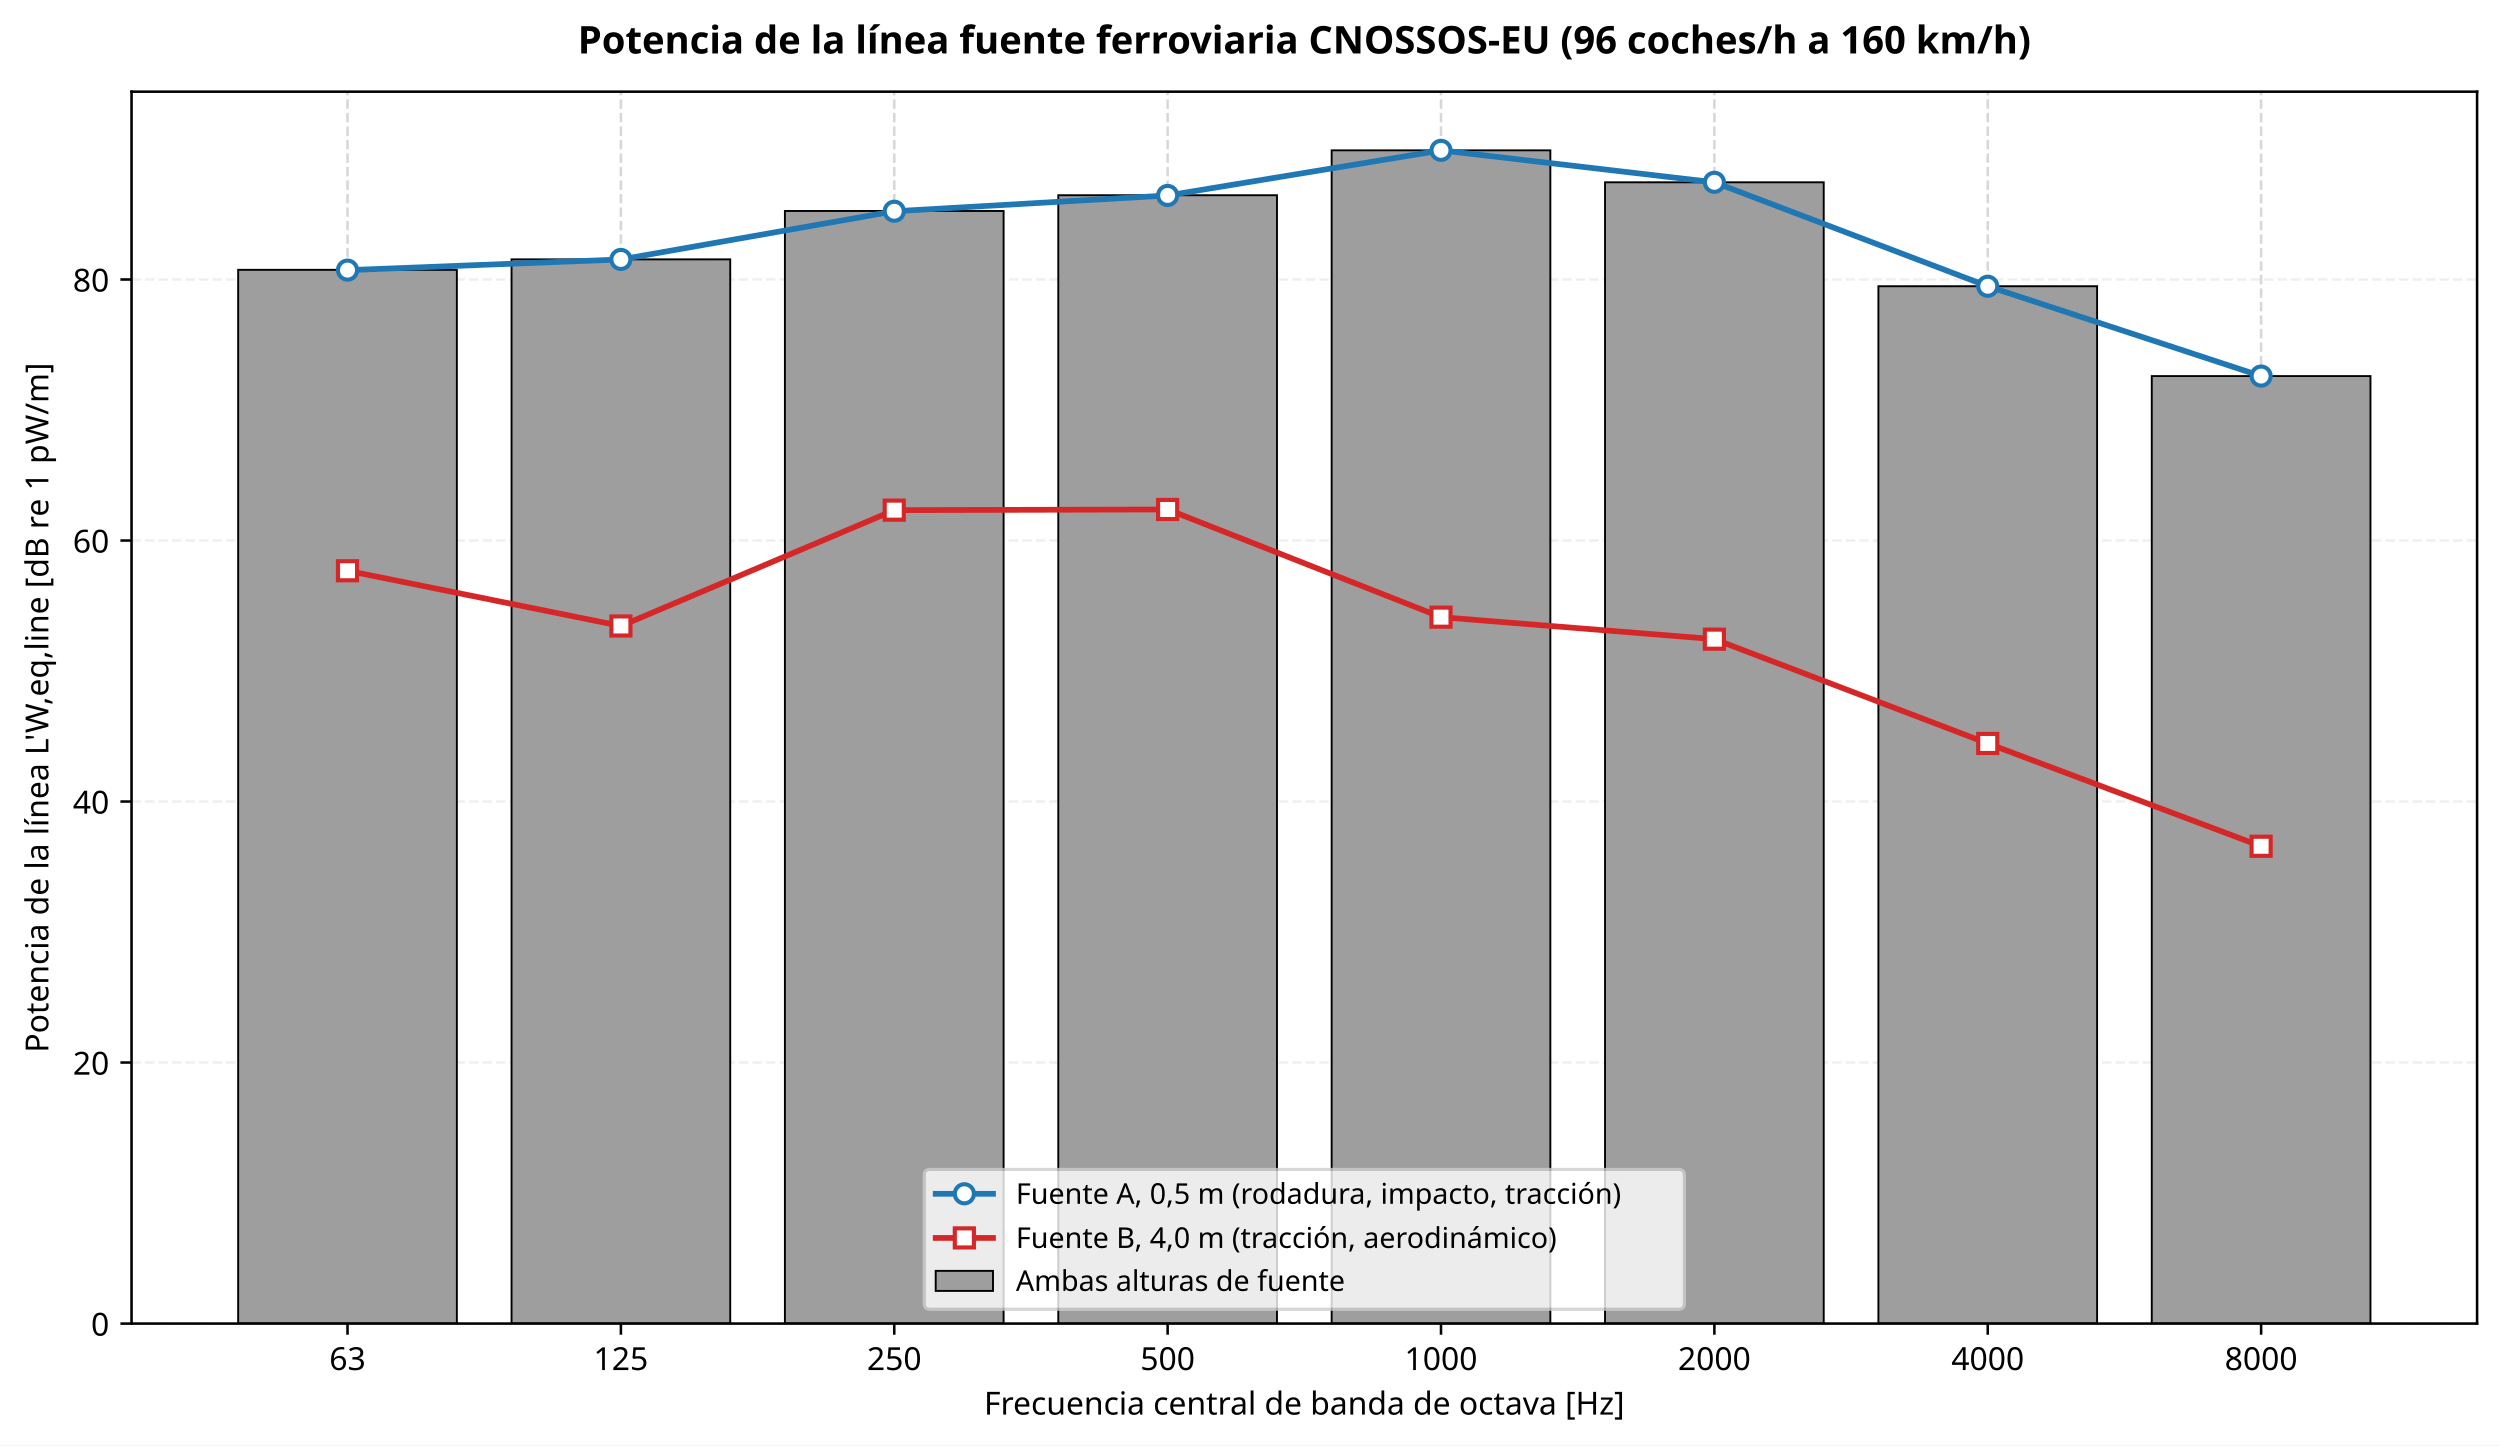
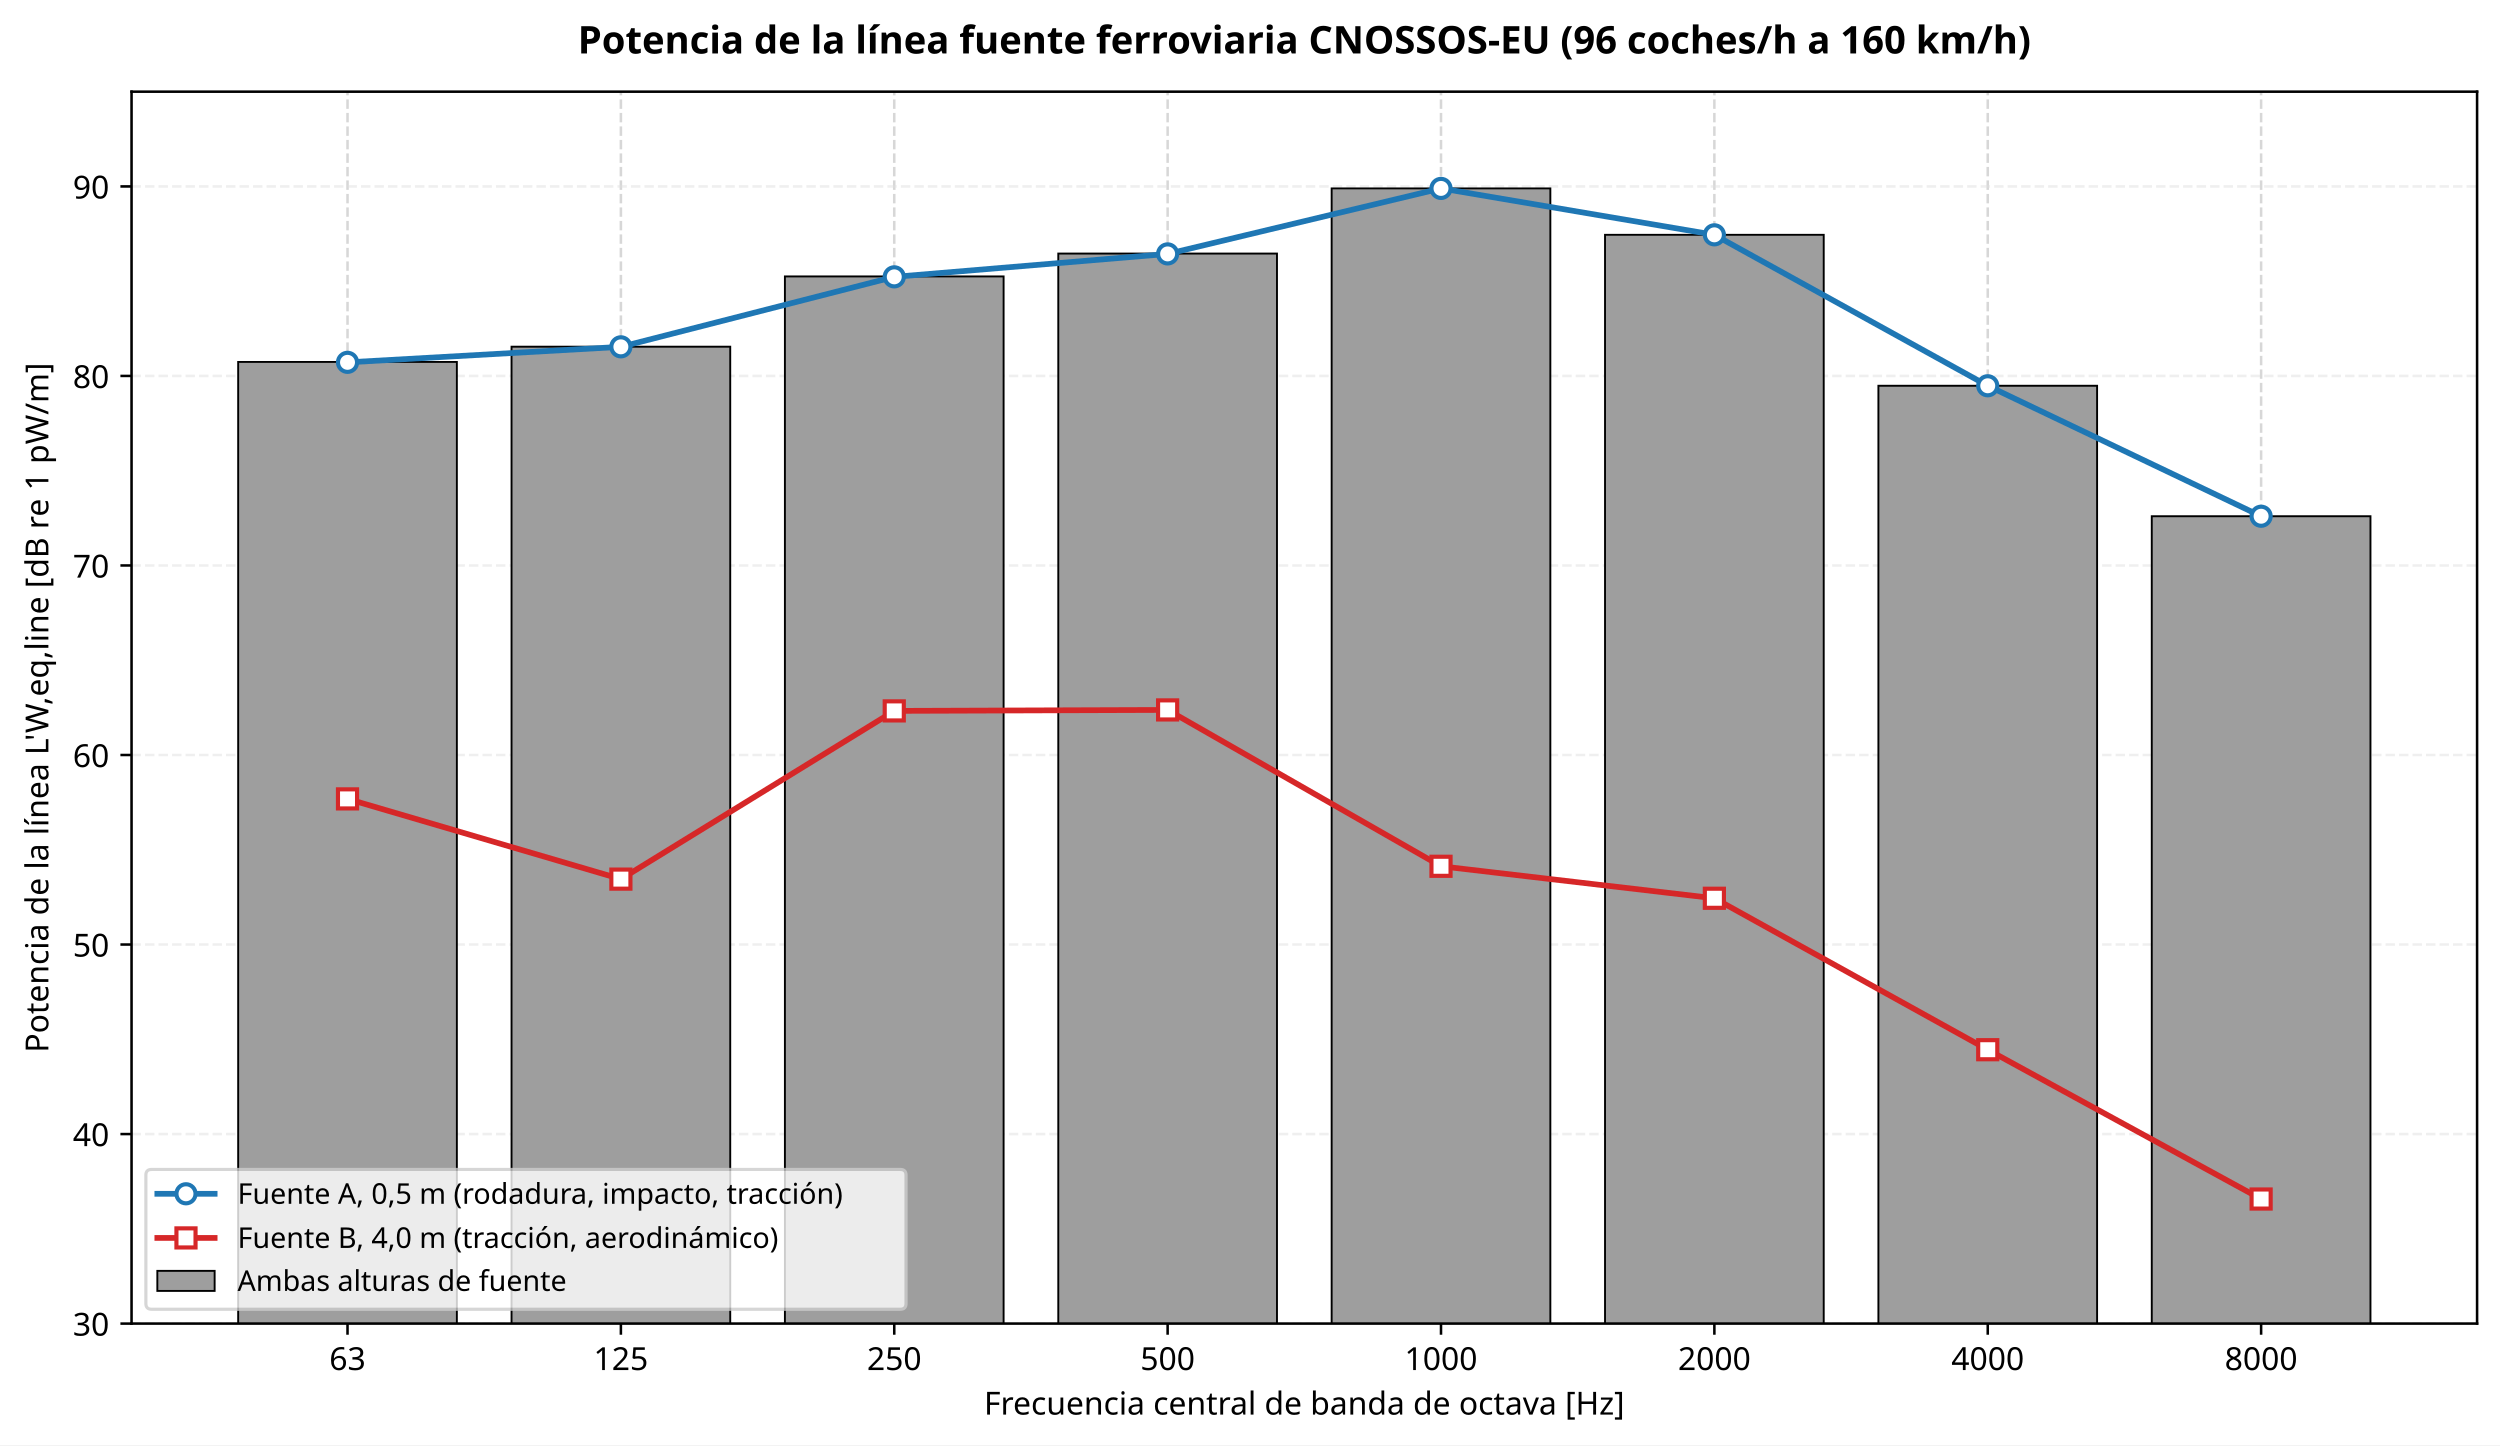
<svg xmlns="http://www.w3.org/2000/svg" xmlns:xlink="http://www.w3.org/1999/xlink" width="785.363pt" height="453.997pt" viewBox="0 0 785.363 453.997" version="1.1">
  <defs>
    <style type="text/css">*{stroke-linejoin: round; stroke-linecap: butt}</style>
  </defs>
  <g id="figure_1">
    <g id="patch_1">
      <path d="M 0 453.997  L 785.363 453.997  L 785.363 0  L 0 0  z " style="fill: #ffffff" />
    </g>
    <g id="axes_1">
      <g id="patch_2">
        <path d="M 41.326 415.796  L 778.163 415.796  L 778.163 28.798  L 41.326 28.798  z " style="fill: #ffffff" />
      </g>
      <g id="matplotlib.axis_1">
        <g id="xtick_1">
          <g id="line2d_1">
            <path d="M 109.17 415.796  L 109.17 28.798  " clip-path="url(#pf40495b0b9)" style="fill: none; stroke-dasharray: 2.96,1.28; stroke-dashoffset: 0; stroke: #b0b0b0; stroke-opacity: 0.5; stroke-width: 0.8" />
          </g>
          <g id="line2d_2">
            <defs>
              <path id="m3d27035b55" d="M 0 0  L 0 3.5  " style="stroke: #000000; stroke-width: 0.8" />
            </defs>
            <g>
              <use xlink:href="#m3d27035b55" x="109.17" y="415.796" style="stroke: #000000; stroke-width: 0.8" />
            </g>
          </g>
          <g id="text_1">
            <text style="font-size: 10px; font-family: sans-serif; text-anchor: middle" x="109.17" y="430.393" transform="rotate(-0 109.1698 430.3934)">63</text>
          </g>
        </g>
        <g id="xtick_2">
          <g id="line2d_3">
            <path d="M 195.048 415.796  L 195.048 28.798  " clip-path="url(#pf40495b0b9)" style="fill: none; stroke-dasharray: 2.96,1.28; stroke-dashoffset: 0; stroke: #b0b0b0; stroke-opacity: 0.5; stroke-width: 0.8" />
          </g>
          <g id="line2d_4">
            <g>
              <use xlink:href="#m3d27035b55" x="195.048" y="415.796" style="stroke: #000000; stroke-width: 0.8" />
            </g>
          </g>
          <g id="text_2">
            <text style="font-size: 10px; font-family: sans-serif; text-anchor: middle" x="195.048" y="430.393" transform="rotate(-0 195.0483 430.3934)">125</text>
          </g>
        </g>
        <g id="xtick_3">
          <g id="line2d_5">
            <path d="M 280.927 415.796  L 280.927 28.798  " clip-path="url(#pf40495b0b9)" style="fill: none; stroke-dasharray: 2.96,1.28; stroke-dashoffset: 0; stroke: #b0b0b0; stroke-opacity: 0.5; stroke-width: 0.8" />
          </g>
          <g id="line2d_6">
            <g>
              <use xlink:href="#m3d27035b55" x="280.927" y="415.796" style="stroke: #000000; stroke-width: 0.8" />
            </g>
          </g>
          <g id="text_3">
            <text style="font-size: 10px; font-family: sans-serif; text-anchor: middle" x="280.927" y="430.393" transform="rotate(-0 280.9268 430.3934)">250</text>
          </g>
        </g>
        <g id="xtick_4">
          <g id="line2d_7">
            <path d="M 366.805 415.796  L 366.805 28.798  " clip-path="url(#pf40495b0b9)" style="fill: none; stroke-dasharray: 2.96,1.28; stroke-dashoffset: 0; stroke: #b0b0b0; stroke-opacity: 0.5; stroke-width: 0.8" />
          </g>
          <g id="line2d_8">
            <g>
              <use xlink:href="#m3d27035b55" x="366.805" y="415.796" style="stroke: #000000; stroke-width: 0.8" />
            </g>
          </g>
          <g id="text_4">
            <text style="font-size: 10px; font-family: sans-serif; text-anchor: middle" x="366.805" y="430.393" transform="rotate(-0 366.8054 430.3934)">500</text>
          </g>
        </g>
        <g id="xtick_5">
          <g id="line2d_9">
            <path d="M 452.684 415.796  L 452.684 28.798  " clip-path="url(#pf40495b0b9)" style="fill: none; stroke-dasharray: 2.96,1.28; stroke-dashoffset: 0; stroke: #b0b0b0; stroke-opacity: 0.5; stroke-width: 0.8" />
          </g>
          <g id="line2d_10">
            <g>
              <use xlink:href="#m3d27035b55" x="452.684" y="415.796" style="stroke: #000000; stroke-width: 0.8" />
            </g>
          </g>
          <g id="text_5">
            <text style="font-size: 10px; font-family: sans-serif; text-anchor: middle" x="452.684" y="430.393" transform="rotate(-0 452.6839 430.3934)">1000</text>
          </g>
        </g>
        <g id="xtick_6">
          <g id="line2d_11">
            <path d="M 538.562 415.796  L 538.562 28.798  " clip-path="url(#pf40495b0b9)" style="fill: none; stroke-dasharray: 2.96,1.28; stroke-dashoffset: 0; stroke: #b0b0b0; stroke-opacity: 0.5; stroke-width: 0.8" />
          </g>
          <g id="line2d_12">
            <g>
              <use xlink:href="#m3d27035b55" x="538.562" y="415.796" style="stroke: #000000; stroke-width: 0.8" />
            </g>
          </g>
          <g id="text_6">
            <text style="font-size: 10px; font-family: sans-serif; text-anchor: middle" x="538.562" y="430.393" transform="rotate(-0 538.5624 430.3934)">2000</text>
          </g>
        </g>
        <g id="xtick_7">
          <g id="line2d_13">
            <path d="M 624.441 415.796  L 624.441 28.798  " clip-path="url(#pf40495b0b9)" style="fill: none; stroke-dasharray: 2.96,1.28; stroke-dashoffset: 0; stroke: #b0b0b0; stroke-opacity: 0.5; stroke-width: 0.8" />
          </g>
          <g id="line2d_14">
            <g>
              <use xlink:href="#m3d27035b55" x="624.441" y="415.796" style="stroke: #000000; stroke-width: 0.8" />
            </g>
          </g>
          <g id="text_7">
            <text style="font-size: 10px; font-family: sans-serif; text-anchor: middle" x="624.441" y="430.393" transform="rotate(-0 624.4409 430.3934)">4000</text>
          </g>
        </g>
        <g id="xtick_8">
          <g id="line2d_15">
            <path d="M 710.319 415.796  L 710.319 28.798  " clip-path="url(#pf40495b0b9)" style="fill: none; stroke-dasharray: 2.96,1.28; stroke-dashoffset: 0; stroke: #b0b0b0; stroke-opacity: 0.5; stroke-width: 0.8" />
          </g>
          <g id="line2d_16">
            <g>
              <use xlink:href="#m3d27035b55" x="710.319" y="415.796" style="stroke: #000000; stroke-width: 0.8" />
            </g>
          </g>
          <g id="text_8">
            <text style="font-size: 10px; font-family: sans-serif; text-anchor: middle" x="710.319" y="430.393" transform="rotate(-0 710.3194 430.3934)">8000</text>
          </g>
        </g>
        <g id="text_9">
          <text style="font-size: 10px; font-family: sans-serif; text-anchor: middle" x="409.745" y="444.394" transform="rotate(-0 409.7446 444.3942)">Frecuencia central de banda de octava [Hz]</text>
        </g>
      </g>
      <g id="matplotlib.axis_2">
        <g id="ytick_1">
          <g id="line2d_17">
            <path d="M 41.326 415.796  L 778.163 415.796  " clip-path="url(#pf40495b0b9)" style="fill: none; stroke-dasharray: 2.96,1.28; stroke-dashoffset: 0; stroke: #e0e0e0; stroke-opacity: 0.5; stroke-width: 0.8" />
          </g>
          <g id="line2d_18">
            <defs>
              <path id="mef640d9f3a" d="M 0 0  L -3.5 0  " style="stroke: #000000; stroke-width: 0.8" />
            </defs>
            <g>
              <use xlink:href="#mef640d9f3a" x="41.326" y="415.796" style="stroke: #000000; stroke-width: 0.8" />
            </g>
          </g>
          <g id="text_10">
-             <text style="font-size: 10px; font-family: sans-serif; text-anchor: end" x="34.326" y="419.595" transform="rotate(-0 34.32578 419.5946)">0</text>
+             <text style="font-size: 10px; font-family: sans-serif; text-anchor: end" x="34.326" y="419.595" transform="rotate(-0 34.32578 419.5946)">30</text>
          </g>
        </g>
        <g id="ytick_2">
          <g id="line2d_19">
-             <path d="M 41.326 333.797  L 778.163 333.797  " clip-path="url(#pf40495b0b9)" style="fill: none; stroke-dasharray: 2.96,1.28; stroke-dashoffset: 0; stroke: #e0e0e0; stroke-opacity: 0.5; stroke-width: 0.8" />
+             <path d="M 41.326 356.258  L 778.163 356.258  " clip-path="url(#pf40495b0b9)" style="fill: none; stroke-dasharray: 2.96,1.28; stroke-dashoffset: 0; stroke: #e0e0e0; stroke-opacity: 0.5; stroke-width: 0.8" />
          </g>
          <g id="line2d_20">
            <g>
-               <use xlink:href="#mef640d9f3a" x="41.326" y="333.797" style="stroke: #000000; stroke-width: 0.8" />
+               <use xlink:href="#mef640d9f3a" x="41.326" y="356.258" style="stroke: #000000; stroke-width: 0.8" />
            </g>
          </g>
          <g id="text_11">
-             <text style="font-size: 10px; font-family: sans-serif; text-anchor: end" x="34.326" y="337.596" transform="rotate(-0 34.32578 337.5961)">20</text>
+             <text style="font-size: 10px; font-family: sans-serif; text-anchor: end" x="34.326" y="360.057" transform="rotate(-0 34.32578 360.0565)">40</text>
          </g>
        </g>
        <g id="ytick_3">
          <g id="line2d_21">
-             <path d="M 41.326 251.799  L 778.163 251.799  " clip-path="url(#pf40495b0b9)" style="fill: none; stroke-dasharray: 2.96,1.28; stroke-dashoffset: 0; stroke: #e0e0e0; stroke-opacity: 0.5; stroke-width: 0.8" />
+             <path d="M 41.326 296.72  L 778.163 296.72  " clip-path="url(#pf40495b0b9)" style="fill: none; stroke-dasharray: 2.96,1.28; stroke-dashoffset: 0; stroke: #e0e0e0; stroke-opacity: 0.5; stroke-width: 0.8" />
          </g>
          <g id="line2d_22">
            <g>
-               <use xlink:href="#mef640d9f3a" x="41.326" y="251.799" style="stroke: #000000; stroke-width: 0.8" />
+               <use xlink:href="#mef640d9f3a" x="41.326" y="296.72" style="stroke: #000000; stroke-width: 0.8" />
            </g>
          </g>
          <g id="text_12">
-             <text style="font-size: 10px; font-family: sans-serif; text-anchor: end" x="34.326" y="255.598" transform="rotate(-0 34.32578 255.5977)">40</text>
+             <text style="font-size: 10px; font-family: sans-serif; text-anchor: end" x="34.326" y="300.518" transform="rotate(-0 34.32578 300.5184)">50</text>
          </g>
        </g>
        <g id="ytick_4">
          <g id="line2d_23">
-             <path d="M 41.326 169.8  L 778.163 169.8  " clip-path="url(#pf40495b0b9)" style="fill: none; stroke-dasharray: 2.96,1.28; stroke-dashoffset: 0; stroke: #e0e0e0; stroke-opacity: 0.5; stroke-width: 0.8" />
+             <path d="M 41.326 237.181  L 778.163 237.181  " clip-path="url(#pf40495b0b9)" style="fill: none; stroke-dasharray: 2.96,1.28; stroke-dashoffset: 0; stroke: #e0e0e0; stroke-opacity: 0.5; stroke-width: 0.8" />
          </g>
          <g id="line2d_24">
            <g>
-               <use xlink:href="#mef640d9f3a" x="41.326" y="169.8" style="stroke: #000000; stroke-width: 0.8" />
+               <use xlink:href="#mef640d9f3a" x="41.326" y="237.181" style="stroke: #000000; stroke-width: 0.8" />
            </g>
          </g>
          <g id="text_13">
-             <text style="font-size: 10px; font-family: sans-serif; text-anchor: end" x="34.326" y="173.599" transform="rotate(-0 34.32578 173.5992)">60</text>
+             <text style="font-size: 10px; font-family: sans-serif; text-anchor: end" x="34.326" y="240.98" transform="rotate(-0 34.32578 240.9803)">60</text>
          </g>
        </g>
        <g id="ytick_5">
          <g id="line2d_25">
-             <path d="M 41.326 87.802  L 778.163 87.802  " clip-path="url(#pf40495b0b9)" style="fill: none; stroke-dasharray: 2.96,1.28; stroke-dashoffset: 0; stroke: #e0e0e0; stroke-opacity: 0.5; stroke-width: 0.8" />
+             <path d="M 41.326 177.643  L 778.163 177.643  " clip-path="url(#pf40495b0b9)" style="fill: none; stroke-dasharray: 2.96,1.28; stroke-dashoffset: 0; stroke: #e0e0e0; stroke-opacity: 0.5; stroke-width: 0.8" />
          </g>
          <g id="line2d_26">
            <g>
-               <use xlink:href="#mef640d9f3a" x="41.326" y="87.802" style="stroke: #000000; stroke-width: 0.8" />
+               <use xlink:href="#mef640d9f3a" x="41.326" y="177.643" style="stroke: #000000; stroke-width: 0.8" />
            </g>
          </g>
          <g id="text_14">
-             <text style="font-size: 10px; font-family: sans-serif; text-anchor: end" x="34.326" y="91.601" transform="rotate(-0 34.32578 91.60076)">80</text>
-           </g>
-         </g>
-         <g id="text_15">
+             <text style="font-size: 10px; font-family: sans-serif; text-anchor: end" x="34.326" y="181.442" transform="rotate(-0 34.32578 181.4422)">70</text>
+           </g>
+         </g>
+         <g id="ytick_6">
+           <g id="line2d_27">
+             <path d="M 41.326 118.105  L 778.163 118.105  " clip-path="url(#pf40495b0b9)" style="fill: none; stroke-dasharray: 2.96,1.28; stroke-dashoffset: 0; stroke: #e0e0e0; stroke-opacity: 0.5; stroke-width: 0.8" />
+           </g>
+           <g id="line2d_28">
+             <g>
+               <use xlink:href="#mef640d9f3a" x="41.326" y="118.105" style="stroke: #000000; stroke-width: 0.8" />
+             </g>
+           </g>
+           <g id="text_15">
+             <text style="font-size: 10px; font-family: sans-serif; text-anchor: end" x="34.326" y="121.904" transform="rotate(-0 34.32578 121.9041)">80</text>
+           </g>
+         </g>
+         <g id="ytick_7">
+           <g id="line2d_29">
+             <path d="M 41.326 58.567  L 778.163 58.567  " clip-path="url(#pf40495b0b9)" style="fill: none; stroke-dasharray: 2.96,1.28; stroke-dashoffset: 0; stroke: #e0e0e0; stroke-opacity: 0.5; stroke-width: 0.8" />
+           </g>
+           <g id="line2d_30">
+             <g>
+               <use xlink:href="#mef640d9f3a" x="41.326" y="58.567" style="stroke: #000000; stroke-width: 0.8" />
+             </g>
+           </g>
+           <g id="text_16">
+             <text style="font-size: 10px; font-family: sans-serif; text-anchor: end" x="34.326" y="62.366" transform="rotate(-0 34.32578 62.366)">90</text>
+           </g>
+         </g>
+         <g id="text_17">
          <text style="font-size: 10px; font-family: sans-serif; text-anchor: middle" x="15.198" y="222.297" transform="rotate(-90 15.19844 222.297)">Potencia de la línea L'W,eq,line [dB re 1 pW/m]</text>
        </g>
      </g>
      <g id="patch_3">
-         <path d="M 74.818 415.796  L 143.521 415.796  L 143.521 84.767  L 74.818 84.767  z " clip-path="url(#pf40495b0b9)" style="fill: #9e9e9e; stroke: #000000; stroke-width: 0.6; stroke-linejoin: miter" />
+         <path d="M 74.818 594.41  L 143.521 594.41  L 143.521 113.697  L 74.818 113.697  z " clip-path="url(#pf40495b0b9)" style="fill: #9e9e9e; stroke: #000000; stroke-width: 0.6; stroke-linejoin: miter" />
      </g>
      <g id="patch_4">
-         <path d="M 160.697 415.796  L 229.4 415.796  L 229.4 81.474  L 160.697 81.474  z " clip-path="url(#pf40495b0b9)" style="fill: #9e9e9e; stroke: #000000; stroke-width: 0.6; stroke-linejoin: miter" />
+         <path d="M 160.697 594.41  L 229.4 594.41  L 229.4 108.916  L 160.697 108.916  z " clip-path="url(#pf40495b0b9)" style="fill: #9e9e9e; stroke: #000000; stroke-width: 0.6; stroke-linejoin: miter" />
      </g>
      <g id="patch_5">
-         <path d="M 246.575 415.796  L 315.278 415.796  L 315.278 66.27  L 246.575 66.27  z " clip-path="url(#pf40495b0b9)" style="fill: #9e9e9e; stroke: #000000; stroke-width: 0.6; stroke-linejoin: miter" />
+         <path d="M 246.575 594.41  L 315.278 594.41  L 315.278 86.837  L 246.575 86.837  z " clip-path="url(#pf40495b0b9)" style="fill: #9e9e9e; stroke: #000000; stroke-width: 0.6; stroke-linejoin: miter" />
      </g>
      <g id="patch_6">
-         <path d="M 332.454 415.796  L 401.157 415.796  L 401.157 61.329  L 332.454 61.329  z " clip-path="url(#pf40495b0b9)" style="fill: #9e9e9e; stroke: #000000; stroke-width: 0.6; stroke-linejoin: miter" />
+         <path d="M 332.454 594.41  L 401.157 594.41  L 401.157 79.662  L 332.454 79.662  z " clip-path="url(#pf40495b0b9)" style="fill: #9e9e9e; stroke: #000000; stroke-width: 0.6; stroke-linejoin: miter" />
      </g>
      <g id="patch_7">
-         <path d="M 418.332 415.796  L 487.035 415.796  L 487.035 47.227  L 418.332 47.227  z " clip-path="url(#pf40495b0b9)" style="fill: #9e9e9e; stroke: #000000; stroke-width: 0.6; stroke-linejoin: miter" />
+         <path d="M 418.332 594.41  L 487.035 594.41  L 487.035 59.183  L 418.332 59.183  z " clip-path="url(#pf40495b0b9)" style="fill: #9e9e9e; stroke: #000000; stroke-width: 0.6; stroke-linejoin: miter" />
      </g>
      <g id="patch_8">
-         <path d="M 504.211 415.796  L 572.914 415.796  L 572.914 57.266  L 504.211 57.266  z " clip-path="url(#pf40495b0b9)" style="fill: #9e9e9e; stroke: #000000; stroke-width: 0.6; stroke-linejoin: miter" />
+         <path d="M 504.211 594.41  L 572.914 594.41  L 572.914 73.761  L 504.211 73.761  z " clip-path="url(#pf40495b0b9)" style="fill: #9e9e9e; stroke: #000000; stroke-width: 0.6; stroke-linejoin: miter" />
      </g>
      <g id="patch_9">
-         <path d="M 590.089 415.796  L 658.792 415.796  L 658.792 89.92  L 590.089 89.92  z " clip-path="url(#pf40495b0b9)" style="fill: #9e9e9e; stroke: #000000; stroke-width: 0.6; stroke-linejoin: miter" />
+         <path d="M 590.089 594.41  L 658.792 594.41  L 658.792 121.181  L 590.089 121.181  z " clip-path="url(#pf40495b0b9)" style="fill: #9e9e9e; stroke: #000000; stroke-width: 0.6; stroke-linejoin: miter" />
      </g>
      <g id="patch_10">
-         <path d="M 675.968 415.796  L 744.671 415.796  L 744.671 118.143  L 675.968 118.143  z " clip-path="url(#pf40495b0b9)" style="fill: #9e9e9e; stroke: #000000; stroke-width: 0.6; stroke-linejoin: miter" />
+         <path d="M 675.968 594.41  L 744.671 594.41  L 744.671 162.166  L 675.968 162.166  z " clip-path="url(#pf40495b0b9)" style="fill: #9e9e9e; stroke: #000000; stroke-width: 0.6; stroke-linejoin: miter" />
      </g>
      <g id="patch_11">
        <path d="M 41.326 415.796  L 41.326 28.798  " style="fill: none; stroke: #000000; stroke-width: 0.8; stroke-linejoin: miter; stroke-linecap: square" />
      </g>
      <g id="patch_12">
        <path d="M 778.163 415.796  L 778.163 28.798  " style="fill: none; stroke: #000000; stroke-width: 0.8; stroke-linejoin: miter; stroke-linecap: square" />
      </g>
      <g id="patch_13">
        <path d="M 41.326 415.796  L 778.163 415.796  " style="fill: none; stroke: #000000; stroke-width: 0.8; stroke-linejoin: miter; stroke-linecap: square" />
      </g>
      <g id="patch_14">
        <path d="M 41.326 28.798  L 778.163 28.798  " style="fill: none; stroke: #000000; stroke-width: 0.8; stroke-linejoin: miter; stroke-linecap: square" />
      </g>
-       <g id="text_16">
+       <g id="text_18">
        <text style="font-weight: 700; font-size: 12px; font-family: sans-serif; text-anchor: middle" x="409.745" y="16.798" transform="rotate(-0 409.7446 16.79812)">Potencia de la línea fuente ferroviaria CNOSSOS-EU (96 coches/h a 160 km/h)</text>
      </g>
-       <g id="line2d_27">
-         <path d="M 109.17 84.855  L 195.048 81.502  L 280.927 66.361  L 366.805 61.399  L 452.684 47.231  L 538.562 57.271  L 624.441 89.925  L 710.319 118.148  " clip-path="url(#pf40495b0b9)" style="fill: none; stroke: #1f77b4; stroke-width: 1.8; stroke-linecap: square" />
+       <g id="line2d_31">
+         <path d="M 109.17 113.826  L 195.048 108.956  L 280.927 86.969  L 366.805 79.764  L 452.684 59.19  L 538.562 73.77  L 624.441 121.189  L 710.319 162.173  " clip-path="url(#pf40495b0b9)" style="fill: none; stroke: #1f77b4; stroke-width: 1.8; stroke-linecap: square" />
        <defs>
          <path id="m0bc33c3d74" d="M 0 3  C 0.796 3 1.559 2.684 2.121 2.121  C 2.684 1.559 3 0.796 3 0  C 3 -0.796 2.684 -1.559 2.121 -2.121  C 1.559 -2.684 0.796 -3 0 -3  C -0.796 -3 -1.559 -2.684 -2.121 -2.121  C -2.684 -1.559 -3 -0.796 -3 0  C -3 0.796 -2.684 1.559 -2.121 2.121  C -1.559 2.684 -0.796 3 0 3  z " style="stroke: #1f77b4; stroke-width: 1.3" />
        </defs>
        <g clip-path="url(#pf40495b0b9)">
-           <use xlink:href="#m0bc33c3d74" x="109.17" y="84.855" style="fill: #ffffff; stroke: #1f77b4; stroke-width: 1.3" />
-           <use xlink:href="#m0bc33c3d74" x="195.048" y="81.502" style="fill: #ffffff; stroke: #1f77b4; stroke-width: 1.3" />
-           <use xlink:href="#m0bc33c3d74" x="280.927" y="66.361" style="fill: #ffffff; stroke: #1f77b4; stroke-width: 1.3" />
-           <use xlink:href="#m0bc33c3d74" x="366.805" y="61.399" style="fill: #ffffff; stroke: #1f77b4; stroke-width: 1.3" />
-           <use xlink:href="#m0bc33c3d74" x="452.684" y="47.231" style="fill: #ffffff; stroke: #1f77b4; stroke-width: 1.3" />
-           <use xlink:href="#m0bc33c3d74" x="538.562" y="57.271" style="fill: #ffffff; stroke: #1f77b4; stroke-width: 1.3" />
-           <use xlink:href="#m0bc33c3d74" x="624.441" y="89.925" style="fill: #ffffff; stroke: #1f77b4; stroke-width: 1.3" />
-           <use xlink:href="#m0bc33c3d74" x="710.319" y="118.148" style="fill: #ffffff; stroke: #1f77b4; stroke-width: 1.3" />
-         </g>
-       </g>
-       <g id="line2d_28">
-         <path d="M 109.17 179.295  L 195.048 196.65  L 280.927 160.259  L 366.805 160.047  L 452.684 193.873  L 538.562 200.791  L 624.441 233.553  L 710.319 265.854  " clip-path="url(#pf40495b0b9)" style="fill: none; stroke: #d62728; stroke-width: 1.8; stroke-linecap: square" />
+           <use xlink:href="#m0bc33c3d74" x="109.17" y="113.826" style="fill: #ffffff; stroke: #1f77b4; stroke-width: 1.3" />
+           <use xlink:href="#m0bc33c3d74" x="195.048" y="108.956" style="fill: #ffffff; stroke: #1f77b4; stroke-width: 1.3" />
+           <use xlink:href="#m0bc33c3d74" x="280.927" y="86.969" style="fill: #ffffff; stroke: #1f77b4; stroke-width: 1.3" />
+           <use xlink:href="#m0bc33c3d74" x="366.805" y="79.764" style="fill: #ffffff; stroke: #1f77b4; stroke-width: 1.3" />
+           <use xlink:href="#m0bc33c3d74" x="452.684" y="59.19" style="fill: #ffffff; stroke: #1f77b4; stroke-width: 1.3" />
+           <use xlink:href="#m0bc33c3d74" x="538.562" y="73.77" style="fill: #ffffff; stroke: #1f77b4; stroke-width: 1.3" />
+           <use xlink:href="#m0bc33c3d74" x="624.441" y="121.189" style="fill: #ffffff; stroke: #1f77b4; stroke-width: 1.3" />
+           <use xlink:href="#m0bc33c3d74" x="710.319" y="162.173" style="fill: #ffffff; stroke: #1f77b4; stroke-width: 1.3" />
+         </g>
+       </g>
+       <g id="line2d_32">
+         <path d="M 109.17 250.969  L 195.048 276.172  L 280.927 223.325  L 366.805 223.018  L 452.684 272.139  L 538.562 282.186  L 624.441 329.762  L 710.319 376.669  " clip-path="url(#pf40495b0b9)" style="fill: none; stroke: #d62728; stroke-width: 1.8; stroke-linecap: square" />
        <defs>
          <path id="m438999f14d" d="M -3 3  L 3 3  L 3 -3  L -3 -3  z " style="stroke: #d62728; stroke-width: 1.3; stroke-linejoin: miter" />
        </defs>
        <g clip-path="url(#pf40495b0b9)">
-           <use xlink:href="#m438999f14d" x="109.17" y="179.295" style="fill: #ffffff; stroke: #d62728; stroke-width: 1.3; stroke-linejoin: miter" />
-           <use xlink:href="#m438999f14d" x="195.048" y="196.65" style="fill: #ffffff; stroke: #d62728; stroke-width: 1.3; stroke-linejoin: miter" />
-           <use xlink:href="#m438999f14d" x="280.927" y="160.259" style="fill: #ffffff; stroke: #d62728; stroke-width: 1.3; stroke-linejoin: miter" />
-           <use xlink:href="#m438999f14d" x="366.805" y="160.047" style="fill: #ffffff; stroke: #d62728; stroke-width: 1.3; stroke-linejoin: miter" />
-           <use xlink:href="#m438999f14d" x="452.684" y="193.873" style="fill: #ffffff; stroke: #d62728; stroke-width: 1.3; stroke-linejoin: miter" />
-           <use xlink:href="#m438999f14d" x="538.562" y="200.791" style="fill: #ffffff; stroke: #d62728; stroke-width: 1.3; stroke-linejoin: miter" />
-           <use xlink:href="#m438999f14d" x="624.441" y="233.553" style="fill: #ffffff; stroke: #d62728; stroke-width: 1.3; stroke-linejoin: miter" />
-           <use xlink:href="#m438999f14d" x="710.319" y="265.854" style="fill: #ffffff; stroke: #d62728; stroke-width: 1.3; stroke-linejoin: miter" />
+           <use xlink:href="#m438999f14d" x="109.17" y="250.969" style="fill: #ffffff; stroke: #d62728; stroke-width: 1.3; stroke-linejoin: miter" />
+           <use xlink:href="#m438999f14d" x="195.048" y="276.172" style="fill: #ffffff; stroke: #d62728; stroke-width: 1.3; stroke-linejoin: miter" />
+           <use xlink:href="#m438999f14d" x="280.927" y="223.325" style="fill: #ffffff; stroke: #d62728; stroke-width: 1.3; stroke-linejoin: miter" />
+           <use xlink:href="#m438999f14d" x="366.805" y="223.018" style="fill: #ffffff; stroke: #d62728; stroke-width: 1.3; stroke-linejoin: miter" />
+           <use xlink:href="#m438999f14d" x="452.684" y="272.139" style="fill: #ffffff; stroke: #d62728; stroke-width: 1.3; stroke-linejoin: miter" />
+           <use xlink:href="#m438999f14d" x="538.562" y="282.186" style="fill: #ffffff; stroke: #d62728; stroke-width: 1.3; stroke-linejoin: miter" />
+           <use xlink:href="#m438999f14d" x="624.441" y="329.762" style="fill: #ffffff; stroke: #d62728; stroke-width: 1.3; stroke-linejoin: miter" />
+           <use xlink:href="#m438999f14d" x="710.319" y="376.669" style="fill: #ffffff; stroke: #d62728; stroke-width: 1.3; stroke-linejoin: miter" />
        </g>
      </g>
      <g id="legend_1">
        <g id="patch_15">
-           <path d="M 292.146 411.296  L 527.344 411.296  Q 529.144 411.296 529.144 409.496  L 529.144 369.174  Q 529.144 367.374 527.344 367.374  L 292.146 367.374  Q 290.346 367.374 290.346 369.174  L 290.346 409.496  Q 290.346 411.296 292.146 411.296  z " style="fill: #ffffff; opacity: 0.8; stroke: #cccccc; stroke-linejoin: miter" />
-         </g>
-         <g id="line2d_29">
-           <path d="M 293.946 375.022  L 302.946 375.022  L 311.946 375.022  " style="fill: none; stroke: #1f77b4; stroke-width: 1.8; stroke-linecap: square" />
+           <path d="M 47.626 411.296  L 282.824 411.296  Q 284.624 411.296 284.624 409.496  L 284.624 369.174  Q 284.624 367.374 282.824 367.374  L 47.626 367.374  Q 45.826 367.374 45.826 369.174  L 45.826 409.496  Q 45.826 411.296 47.626 411.296  z " style="fill: #ffffff; opacity: 0.8; stroke: #cccccc; stroke-linejoin: miter" />
+         </g>
+         <g id="line2d_33">
+           <path d="M 49.426 375.022  L 58.426 375.022  L 67.426 375.022  " style="fill: none; stroke: #1f77b4; stroke-width: 1.8; stroke-linecap: square" />
          <g>
-             <use xlink:href="#m0bc33c3d74" x="302.946" y="375.022" style="fill: #ffffff; stroke: #1f77b4; stroke-width: 1.3" />
-           </g>
-         </g>
-         <g id="text_17">
-           <text style="font-size: 9px; font-family: sans-serif; text-anchor: start" x="319.146" y="378.172" transform="rotate(-0 319.1455 378.1723)">Fuente A, 0,5 m (rodadura, impacto, tracción)</text>
-         </g>
-         <g id="line2d_30">
-           <path d="M 293.946 388.883  L 302.946 388.883  L 311.946 388.883  " style="fill: none; stroke: #d62728; stroke-width: 1.8; stroke-linecap: square" />
+             <use xlink:href="#m0bc33c3d74" x="58.426" y="375.022" style="fill: #ffffff; stroke: #1f77b4; stroke-width: 1.3" />
+           </g>
+         </g>
+         <g id="text_19">
+           <text style="font-size: 9px; font-family: sans-serif; text-anchor: start" x="74.626" y="378.172" transform="rotate(-0 74.62578 378.1723)">Fuente A, 0,5 m (rodadura, impacto, tracción)</text>
+         </g>
+         <g id="line2d_34">
+           <path d="M 49.426 388.883  L 58.426 388.883  L 67.426 388.883  " style="fill: none; stroke: #d62728; stroke-width: 1.8; stroke-linecap: square" />
          <g>
-             <use xlink:href="#m438999f14d" x="302.946" y="388.883" style="fill: #ffffff; stroke: #d62728; stroke-width: 1.3; stroke-linejoin: miter" />
-           </g>
-         </g>
-         <g id="text_18">
-           <text style="font-size: 9px; font-family: sans-serif; text-anchor: start" x="319.146" y="392.033" transform="rotate(-0 319.1455 392.033)">Fuente B, 4,0 m (tracción, aerodinámico)</text>
+             <use xlink:href="#m438999f14d" x="58.426" y="388.883" style="fill: #ffffff; stroke: #d62728; stroke-width: 1.3; stroke-linejoin: miter" />
+           </g>
+         </g>
+         <g id="text_20">
+           <text style="font-size: 9px; font-family: sans-serif; text-anchor: start" x="74.626" y="392.033" transform="rotate(-0 74.62578 392.033)">Fuente B, 4,0 m (tracción, aerodinámico)</text>
        </g>
        <g id="patch_16">
-           <path d="M 293.946 405.534  L 311.946 405.534  L 311.946 399.234  L 293.946 399.234  z " style="fill: #9e9e9e; stroke: #000000; stroke-width: 0.6; stroke-linejoin: miter" />
-         </g>
-         <g id="text_19">
-           <text style="font-size: 9px; font-family: sans-serif; text-anchor: start" x="319.146" y="405.534" transform="rotate(-0 319.1455 405.5337)">Ambas alturas de fuente</text>
+           <path d="M 49.426 405.534  L 67.426 405.534  L 67.426 399.234  L 49.426 399.234  z " style="fill: #9e9e9e; stroke: #000000; stroke-width: 0.6; stroke-linejoin: miter" />
+         </g>
+         <g id="text_21">
+           <text style="font-size: 9px; font-family: sans-serif; text-anchor: start" x="74.626" y="405.534" transform="rotate(-0 74.62578 405.5337)">Ambas alturas de fuente</text>
        </g>
      </g>
    </g>
  </g>
  <defs>
    <clipPath id="pf40495b0b9">
      <rect x="41.326" y="28.798" width="736.838" height="386.998" />
    </clipPath>
  </defs>
</svg>
